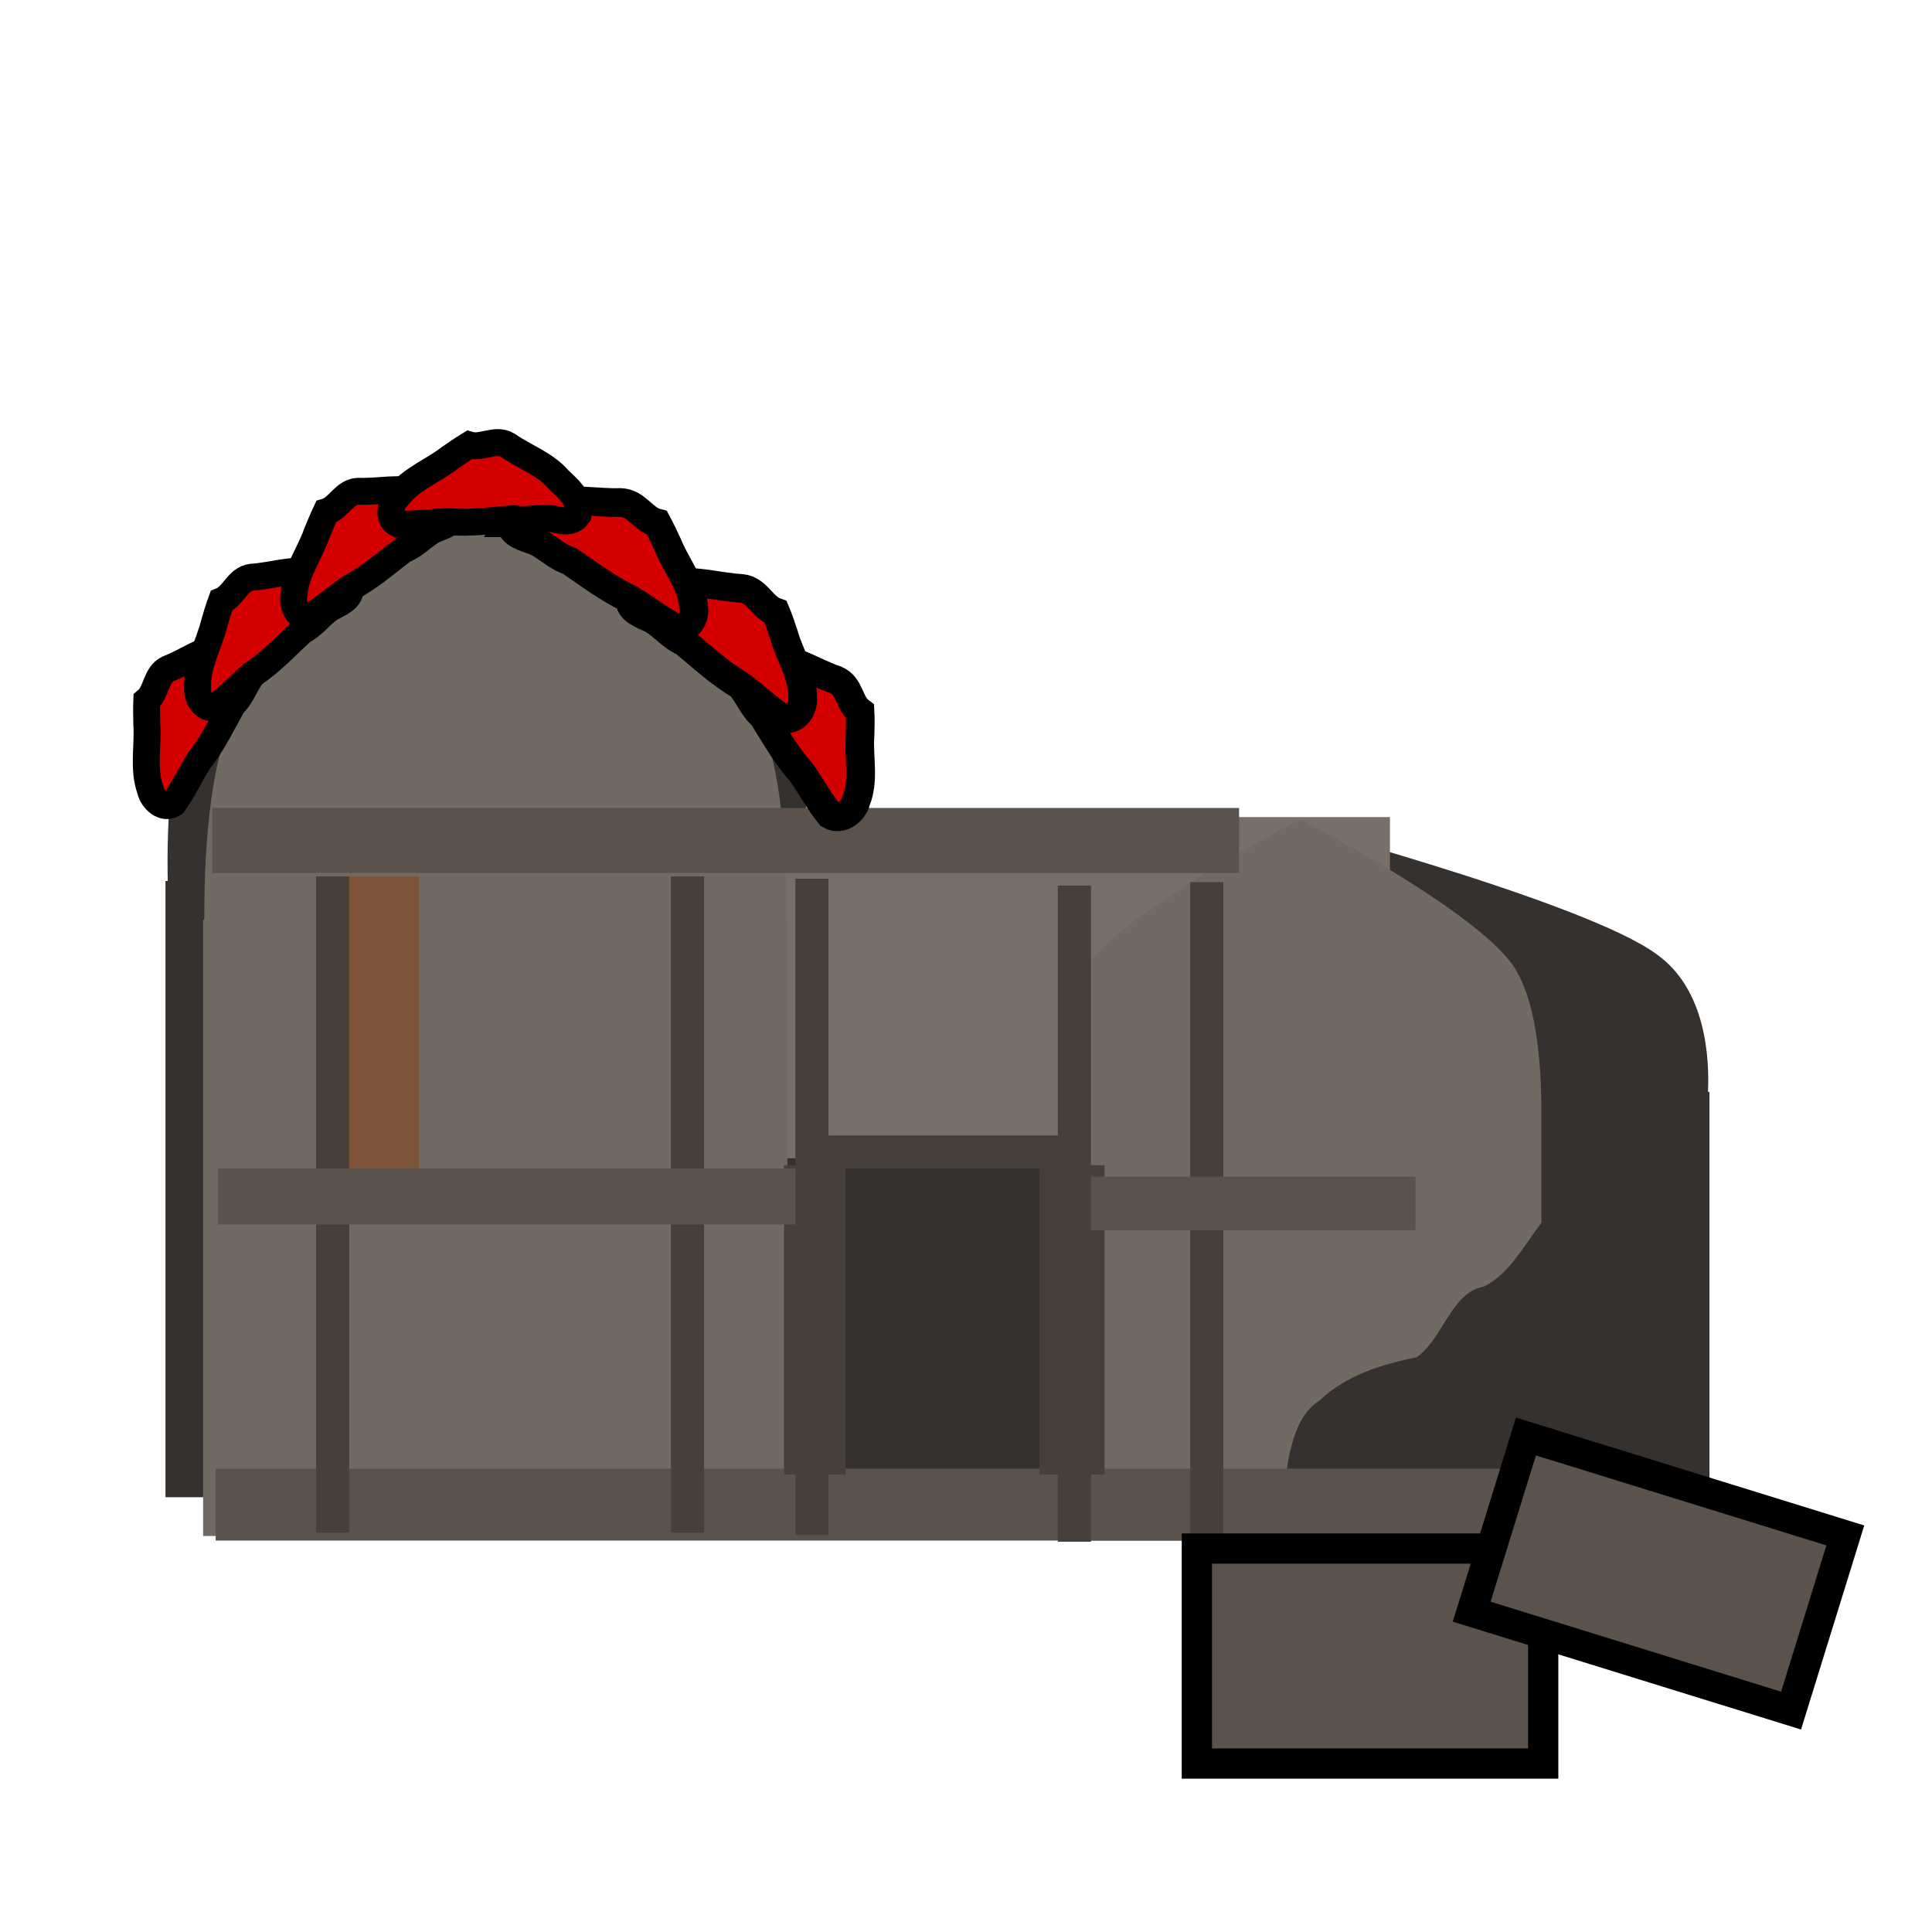
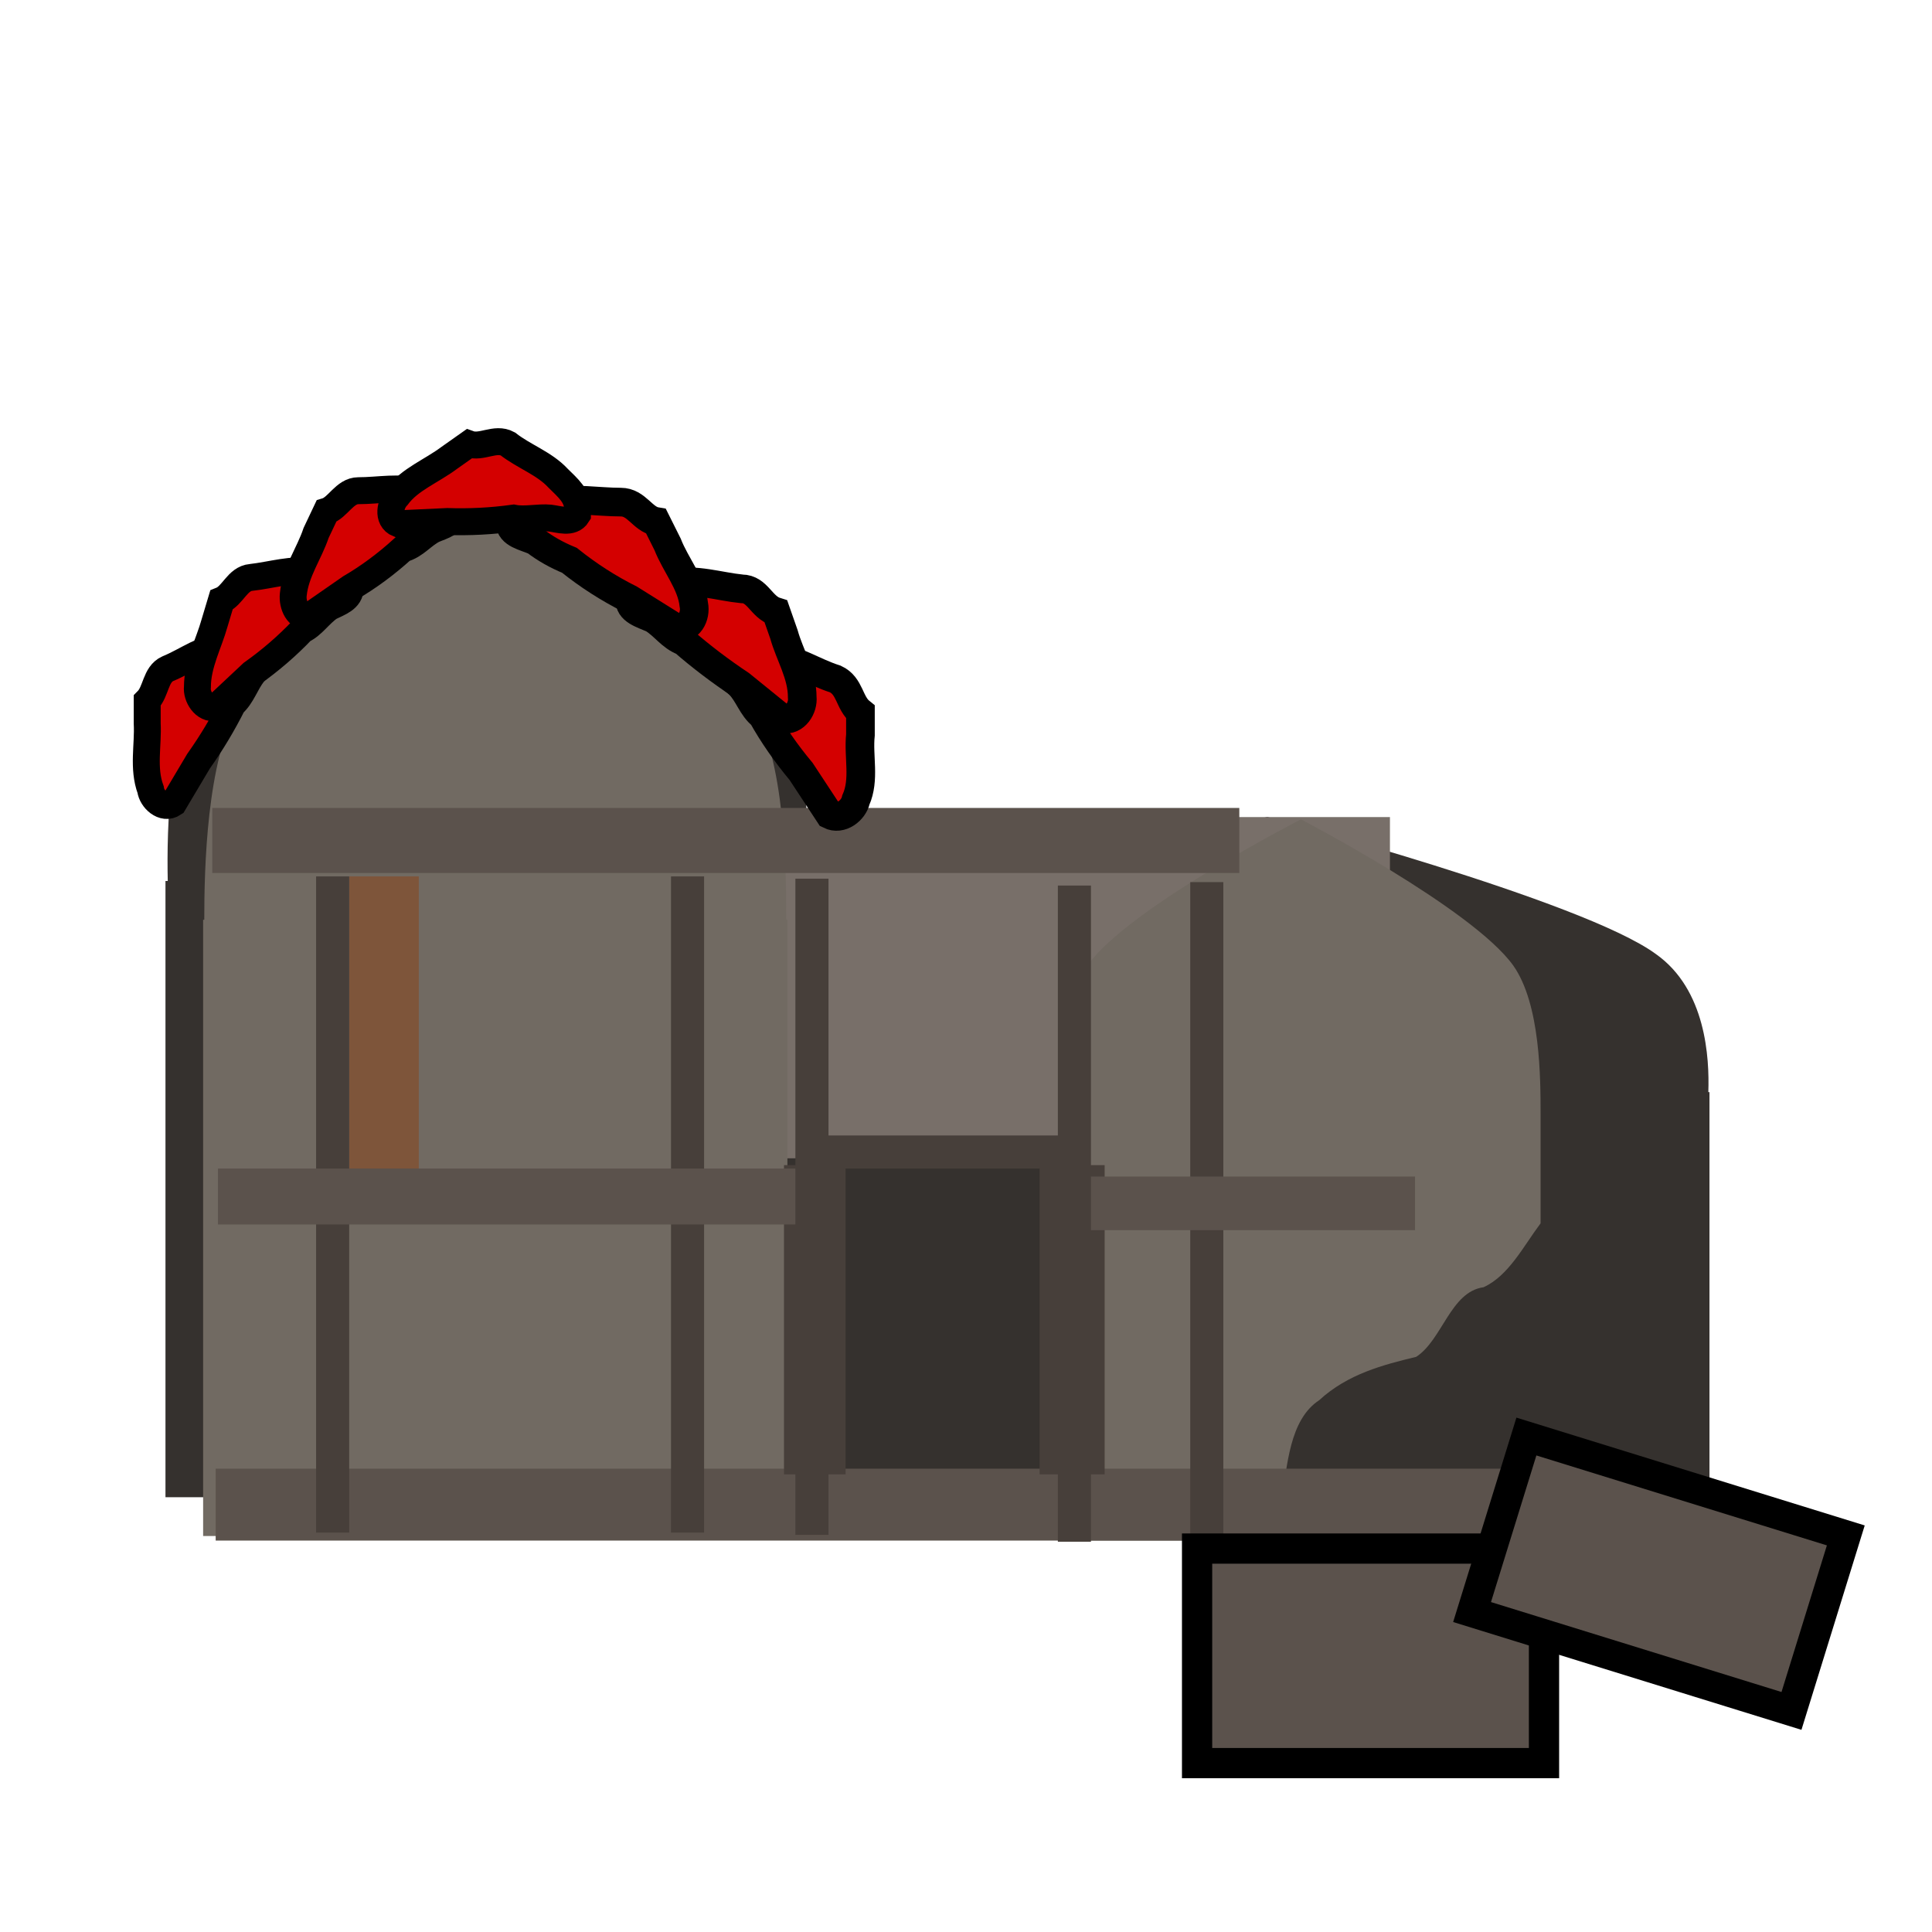
- <svg xmlns="http://www.w3.org/2000/svg" width="64" height="64" viewBox="0 0 16.93 16.93" version="1.1" id="svg50">
-   <defs id="defs54" />
-   <path d="m 11.105,7.164 c 0,0 -2.796,0.726 -3.422,1.196 C 7.243,8.675 7.216,9.279 7.23,9.568 H 7.203 V 13.04 H 14.98 V 9.568 H 14.967 C 14.98,9.279 14.953,8.668 14.514,8.36 13.875,7.891 11.105,7.164 11.105,7.164" style="opacity:1;fill:#35312e;fill-opacity:1;stroke:none;stroke-width:0.638;stroke-miterlimit:4;stroke-dasharray:none;stroke-opacity:1" id="path2" />
-   <path d="M4.28 284.05s-2.02 1.12-2.48 1.85c-.32.5-.34 1.43-.33 1.89h-.02v5.4h5.64v-5.4h-.01c.01-.46-.01-1.4-.33-1.89-.46-.73-2.47-1.85-2.47-1.85" style="opacity:1;fill:#35312e;fill-opacity:1;stroke:none;stroke-width:.677;stroke-miterlimit:4;stroke-dasharray:none;stroke-opacity:1" transform="translate(0 -280.07)" id="path4" />
-   <path d="m 3.36,7.16 h 8.82 v 2.99 H 3.36 Z" style="opacity:1;fill:#786f69;fill-opacity:1;stroke:none;stroke-width:0.63;stroke-miterlimit:4;stroke-dasharray:none;stroke-opacity:1" id="path6" />
-   <path d="M4.34 284.4s-1.83 1.12-2.25 1.85c-.28.49-.3 1.43-.3 1.88h-.01v5.4H6.9v-5.4h-.01c0-.45-.01-1.4-.3-1.88-.42-.73-2.25-1.86-2.25-1.86" style="opacity:1;fill:#716a62;fill-opacity:1;stroke:none;stroke-width:.645;stroke-miterlimit:4;stroke-dasharray:none;stroke-opacity:1" transform="translate(0 -280.07)" id="path8" />
-   <path style="opacity:1;fill:#716a62;fill-opacity:1;stroke:none;stroke-width:0.488;stroke-miterlimit:4;stroke-dasharray:none;stroke-opacity:1" d="m 11.396,7.18 c 0,0 -1.516,0.777 -1.868,1.279 -0.234,0.344 -0.25,0.99 -0.242,1.307 h -0.016 v 3.734 h 1.808 c 0.055,-0.112 0.107,-0.227 0.157,-0.342 0.049,-0.318 0.07,-0.72 0.327,-0.885 0.248,-0.231 0.555,-0.318 0.853,-0.38 0.226,-0.157 0.305,-0.57 0.584,-0.617 0.218,-0.103 0.351,-0.353 0.508,-0.561 V 9.765 c 0,-0.316 -0.015,-0.963 -0.25,-1.307 C 12.904,7.957 11.396,7.18 11.396,7.18 Z" id="path10" />
-   <path d="M1.89 292.94h12.8v.63H1.89z" style="opacity:1;fill:#5b524c;fill-opacity:1;stroke:none;stroke-width:1.854;stroke-miterlimit:4;stroke-dasharray:none;stroke-opacity:1" transform="translate(0 -280.07)" id="path12" />
-   <path d="m 1.86,7.08 h 8.998 V 7.65 H 1.86 Z" style="opacity:1;fill:#5b524c;fill-opacity:1;stroke:none;stroke-width:1.47;stroke-miterlimit:4;stroke-dasharray:none;stroke-opacity:1" id="path16" />
-   <path d="M7.08 290.02h2.29v.29H7.08z" style="opacity:1;fill:#473f3a;fill-opacity:1;stroke:none;stroke-width:.535;stroke-miterlimit:4;stroke-dasharray:none;stroke-opacity:1" transform="translate(0 -280.07)" id="path18" />
-   <path d="M290.27-9.68h2.71v.57h-2.71z" style="opacity:1;fill:#473f3a;fill-opacity:1;stroke:none;stroke-width:.81;stroke-miterlimit:4;stroke-dasharray:none;stroke-opacity:1" transform="rotate(90 140.03 -140.03)" id="path20" />
-   <path d="M290.27-7.41h2.71v.54h-2.71z" style="opacity:1;fill:#473f3a;fill-opacity:1;stroke:none;stroke-width:.79;stroke-miterlimit:4;stroke-dasharray:none;stroke-opacity:1" transform="rotate(90 140.03 -140.03)" id="path22" />
-   <path d="m 3.673,7.68 v 2.86 H 3.06 V 7.68 Z" style="opacity:1;fill:#7e553a;fill-opacity:1;stroke:none;stroke-width:0.864;stroke-miterlimit:4;stroke-dasharray:none;stroke-opacity:1" id="path24" />
-   <path d="M287.74-3.06h5.75v.29h-5.75zm0-3.11h5.75v.29h-5.75zm.05-4.55h5.75v.29h-5.75z" style="opacity:1;fill:#473f3a;fill-opacity:1;stroke:none;stroke-width:.848;stroke-miterlimit:4;stroke-dasharray:none;stroke-opacity:1" transform="rotate(90 140.03 -140.03)" id="path38" />
-   <path d="m 9.53,10.31 h 2.874 v 0.47 H 9.53 Z" style="opacity:1;fill:#5b524c;fill-opacity:1;stroke:none;stroke-width:0.757;stroke-miterlimit:4;stroke-dasharray:none;stroke-opacity:1" id="path42" />
-   <path d="M1.91 290.31h5.17v.49H1.91z" style="opacity:1;fill:#5b524c;fill-opacity:1;stroke:none;stroke-width:1.036;stroke-miterlimit:4;stroke-dasharray:none;stroke-opacity:1" transform="translate(0 -280.07)" id="path44" />
-   <path d="M287.76-7.26h5.75v.29h-5.75zm.06-2.3h5.75v.29h-5.75z" style="opacity:1;fill:#473f3a;fill-opacity:1;stroke:none;stroke-width:.848;stroke-miterlimit:4;stroke-dasharray:none;stroke-opacity:1" transform="rotate(90 140.03 -140.03)" id="path46" />
-   <g id="g943" transform="translate(0.04147696,0.4841264)">
-     <path id="path866" d="M 2.284,5.202 C 2.324,5.295 2.229,5.364 2.174,5.423 2.107,5.506 2.078,5.615 1.999,5.689 1.905,5.856 1.823,6.031 1.702,6.182 1.625,6.305 1.563,6.439 1.478,6.558 1.391,6.616 1.293,6.52 1.276,6.436 1.21,6.251 1.258,6.053 1.245,5.862 c -0.002,-0.069 -0.003,-0.139 -2.524e-4,-0.208 0.089,-0.074 0.076,-0.225 0.188,-0.278 0.168,-0.065 0.317,-0.182 0.5,-0.205 0.103,-0.022 0.223,-0.062 0.317,0.006 0.012,0.008 0.023,0.016 0.034,0.025 z" style="fill:#d40000;fill-opacity:1;stroke:#000000;stroke-width:0.236;stroke-linecap:butt;stroke-linejoin:miter;stroke-miterlimit:4;stroke-dasharray:none;stroke-opacity:1" />
-     <path id="path866-8" d="M 3.027,4.667 C 3.036,4.767 2.925,4.804 2.854,4.844 2.765,4.902 2.704,4.997 2.607,5.044 2.466,5.175 2.334,5.317 2.174,5.423 2.062,5.517 1.963,5.626 1.845,5.713 1.745,5.742 1.68,5.621 1.69,5.535 1.684,5.339 1.79,5.165 1.836,4.979 1.855,4.913 1.875,4.846 1.899,4.781 2.007,4.738 2.039,4.59 2.163,4.574 c 0.18,-0.011 0.357,-0.077 0.538,-0.043 0.104,0.01 0.232,0.009 0.3,0.102 0.009,0.011 0.017,0.022 0.025,0.034 z" style="fill:#d40000;fill-opacity:1;stroke:#000000;stroke-width:0.236;stroke-linecap:butt;stroke-linejoin:miter;stroke-miterlimit:4;stroke-dasharray:none;stroke-opacity:1" />
-     <path id="path866-9" d="M 3.95,3.999 C 3.95,4.1 3.835,4.126 3.761,4.158 3.666,4.208 3.596,4.296 3.495,4.333 3.342,4.449 3.197,4.577 3.027,4.667 2.906,4.75 2.797,4.848 2.671,4.923 2.569,4.942 2.516,4.816 2.534,4.731 c 0.013,-0.196 0.136,-0.359 0.2,-0.539 0.026,-0.064 0.052,-0.128 0.082,-0.191 0.111,-0.033 0.159,-0.177 0.283,-0.18 0.18,0.007 0.363,-0.042 0.54,0.011 0.103,0.021 0.23,0.032 0.289,0.131 0.008,0.012 0.015,0.024 0.022,0.036 z" style="fill:#d40000;fill-opacity:1;stroke:#000000;stroke-width:0.236;stroke-linecap:butt;stroke-linejoin:miter;stroke-miterlimit:4;stroke-dasharray:none;stroke-opacity:1" />
-     <path id="path866-6" d="m 6.319,5.3 c -0.045,0.093 0.063,0.162 0.125,0.221 0.076,0.083 0.109,0.192 0.197,0.266 0.106,0.167 0.2,0.342 0.337,0.493 0.088,0.124 0.157,0.257 0.254,0.376 0.098,0.058 0.209,-0.037 0.228,-0.122 0.075,-0.185 0.02,-0.383 0.035,-0.574 0.002,-0.069 0.004,-0.139 2.857e-4,-0.208 C 7.395,5.678 7.41,5.527 7.283,5.474 7.093,5.409 6.925,5.292 6.717,5.269 6.601,5.247 6.465,5.207 6.358,5.275 6.345,5.283 6.332,5.291 6.319,5.3 Z" style="fill:#d40000;fill-opacity:1;stroke:#000000;stroke-width:0.251;stroke-linecap:butt;stroke-linejoin:miter;stroke-miterlimit:4;stroke-dasharray:none;stroke-opacity:1" />
-     <path id="path866-8-0" d="M 5.479,4.765 C 5.468,4.865 5.595,4.902 5.675,4.942 5.775,5 5.844,5.095 5.954,5.142 6.113,5.273 6.263,5.415 6.445,5.521 6.571,5.615 6.683,5.724 6.816,5.811 6.93,5.84 7.003,5.719 6.992,5.633 6.999,5.437 6.879,5.263 6.827,5.077 6.805,5.011 6.783,4.944 6.756,4.879 6.634,4.836 6.597,4.687 6.457,4.672 6.254,4.661 6.053,4.594 5.848,4.629 c -0.118,0.01 -0.262,0.009 -0.34,0.102 -0.01,0.011 -0.02,0.022 -0.028,0.034 z" style="fill:#d40000;fill-opacity:1;stroke:#000000;stroke-width:0.251;stroke-linecap:butt;stroke-linejoin:miter;stroke-miterlimit:4;stroke-dasharray:none;stroke-opacity:1" />
-     <path id="path866-9-7" d="m 4.434,4.097 c 2.875e-4,0.101 0.13,0.127 0.214,0.159 0.107,0.05 0.186,0.138 0.301,0.175 C 5.121,4.547 5.286,4.675 5.479,4.765 5.615,4.848 5.739,4.946 5.881,5.021 5.998,5.04 6.057,4.914 6.036,4.829 6.021,4.633 5.883,4.471 5.81,4.29 5.78,4.226 5.751,4.162 5.717,4.099 5.591,4.067 5.537,3.923 5.396,3.919 5.193,3.926 4.986,3.877 4.785,3.929 4.669,3.95 4.526,3.961 4.458,4.061 c -0.009,0.012 -0.017,0.024 -0.025,0.036 z" style="fill:#d40000;fill-opacity:1;stroke:#000000;stroke-width:0.251;stroke-linecap:butt;stroke-linejoin:miter;stroke-miterlimit:4;stroke-dasharray:none;stroke-opacity:1" />
-     <path id="path866-91" d="m 5.023,4.028 c -0.055,0.085 -0.165,0.044 -0.245,0.03 -0.106,-0.01 -0.213,0.027 -0.318,0.003 -0.191,0.015 -0.383,0.043 -0.575,0.026 -0.146,0.004 -0.291,0.027 -0.437,0.022 -0.096,-0.04 -0.072,-0.174 -0.011,-0.235 0.117,-0.158 0.309,-0.227 0.461,-0.344 0.057,-0.04 0.114,-0.079 0.173,-0.115 0.111,0.033 0.229,-0.062 0.336,0.002 0.147,0.104 0.327,0.162 0.447,0.302 0.075,0.073 0.176,0.151 0.171,0.267 3.661e-4,0.014 -2.07e-4,0.028 -0.002,0.042 z" style="fill:#d40000;fill-opacity:1;stroke:#000000;stroke-width:0.236;stroke-linecap:butt;stroke-linejoin:miter;stroke-miterlimit:4;stroke-dasharray:none;stroke-opacity:1" />
-   </g>
-   <rect style="opacity:1;fill:#5b524c;fill-opacity:1;stroke:#000000;stroke-width:0.265;stroke-miterlimit:4;stroke-dasharray:none;stroke-opacity:1" id="rect996" width="3.035" height="1.884" x="10.488" y="13.57" />
-   <rect style="opacity:1;fill:#5b524c;fill-opacity:1;stroke:#000000;stroke-width:0.265;stroke-miterlimit:4;stroke-dasharray:none;stroke-opacity:1" id="rect998" width="2.93" height="1.607" x="16.497" y="8.069" transform="rotate(17.20688)" />
+ <svg xmlns="http://www.w3.org/2000/svg" width="64" height="64" viewBox="0 0 16.93 16.93">
+   <path d="M11.1 7.16s-2.8.73-3.42 1.2c-.44.31-.46.92-.45 1.2H7.2v3.48h7.78V9.57h-.01c.01-.3-.02-.9-.46-1.21-.64-.47-3.4-1.2-3.4-1.2" style="opacity:1;fill:#35312e;fill-opacity:1;stroke:none;stroke-width:.638;stroke-miterlimit:4;stroke-dasharray:none;stroke-opacity:1" />
+   <path d="M4.28 284.05s-2.02 1.12-2.48 1.85c-.32.5-.34 1.43-.33 1.89h-.02v5.4h5.64v-5.4h-.01c.01-.46-.01-1.4-.33-1.89-.46-.73-2.47-1.85-2.47-1.85" style="opacity:1;fill:#35312e;fill-opacity:1;stroke:none;stroke-width:.677;stroke-miterlimit:4;stroke-dasharray:none;stroke-opacity:1" transform="translate(0 -280.07)" />
+   <path d="M3.36 7.16h8.82v2.99H3.36Z" style="opacity:1;fill:#786f69;fill-opacity:1;stroke:none;stroke-width:.63;stroke-miterlimit:4;stroke-dasharray:none;stroke-opacity:1" />
+   <path d="M4.34 284.4s-1.83 1.12-2.25 1.85c-.28.49-.3 1.43-.3 1.88h-.01v5.4H6.9v-5.4h-.01c0-.45-.01-1.4-.3-1.88-.42-.73-2.25-1.86-2.25-1.86" style="opacity:1;fill:#716a62;fill-opacity:1;stroke:none;stroke-width:.645;stroke-miterlimit:4;stroke-dasharray:none;stroke-opacity:1" transform="translate(0 -280.07)" />
+   <path d="M11.4 7.18s-1.52.78-1.87 1.28c-.24.34-.25.99-.24 1.3h-.02v3.74h1.8l.16-.34c.05-.32.07-.72.33-.89.25-.23.56-.31.85-.38.23-.15.3-.57.59-.61.22-.1.35-.36.5-.56v-.95c0-.32 0-.97-.24-1.31-.36-.5-1.86-1.28-1.86-1.28" style="opacity:1;fill:#716a62;fill-opacity:1;stroke:none;stroke-width:.488;stroke-miterlimit:4;stroke-dasharray:none;stroke-opacity:1" />
+   <path d="M1.89 292.94h12.8v.63H1.89z" style="opacity:1;fill:#5b524c;fill-opacity:1;stroke:none;stroke-width:1.854;stroke-miterlimit:4;stroke-dasharray:none;stroke-opacity:1" transform="translate(0 -280.07)" />
+   <path d="M1.86 7.08h9v.57h-9Z" style="opacity:1;fill:#5b524c;fill-opacity:1;stroke:none;stroke-width:1.47;stroke-miterlimit:4;stroke-dasharray:none;stroke-opacity:1" />
+   <path d="M7.08 290.02h2.29v.29H7.08z" style="opacity:1;fill:#473f3a;fill-opacity:1;stroke:none;stroke-width:.535;stroke-miterlimit:4;stroke-dasharray:none;stroke-opacity:1" transform="translate(0 -280.07)" />
+   <path d="M290.27-9.68h2.71v.57h-2.71z" style="opacity:1;fill:#473f3a;fill-opacity:1;stroke:none;stroke-width:.81;stroke-miterlimit:4;stroke-dasharray:none;stroke-opacity:1" transform="rotate(90 140.03 -140.03)" />
+   <path d="M290.27-7.41h2.71v.54h-2.71z" style="opacity:1;fill:#473f3a;fill-opacity:1;stroke:none;stroke-width:.79;stroke-miterlimit:4;stroke-dasharray:none;stroke-opacity:1" transform="rotate(90 140.03 -140.03)" />
+   <path d="M3.67 7.68v2.86h-.61V7.68Z" style="opacity:1;fill:#7e553a;fill-opacity:1;stroke:none;stroke-width:.864;stroke-miterlimit:4;stroke-dasharray:none;stroke-opacity:1" />
+   <path d="M287.74-3.06h5.75v.29h-5.75zm0-3.11h5.75v.29h-5.75zm.05-4.55h5.75v.29h-5.75z" style="opacity:1;fill:#473f3a;fill-opacity:1;stroke:none;stroke-width:.848;stroke-miterlimit:4;stroke-dasharray:none;stroke-opacity:1" transform="rotate(90 140.03 -140.03)" />
+   <path d="M9.53 10.31h2.87v.47H9.53Z" style="opacity:1;fill:#5b524c;fill-opacity:1;stroke:none;stroke-width:.757;stroke-miterlimit:4;stroke-dasharray:none;stroke-opacity:1" />
+   <path d="M1.91 290.31h5.17v.49H1.91z" style="opacity:1;fill:#5b524c;fill-opacity:1;stroke:none;stroke-width:1.036;stroke-miterlimit:4;stroke-dasharray:none;stroke-opacity:1" transform="translate(0 -280.07)" />
+   <path d="M287.76-7.26h5.75v.29h-5.75zm.06-2.3h5.75v.29h-5.75z" style="opacity:1;fill:#473f3a;fill-opacity:1;stroke:none;stroke-width:.848;stroke-miterlimit:4;stroke-dasharray:none;stroke-opacity:1" transform="rotate(90 140.03 -140.03)" />
+   <path d="M2.28 5.2c.04.1-.05.16-.1.22-.07.09-.1.2-.18.27q-.13.26-.3.5l-.22.37c-.09.06-.19-.04-.2-.12-.07-.19-.02-.39-.03-.58v-.2c.08-.08.07-.23.18-.28.17-.07.32-.19.5-.2.1-.03.23-.07.32 0z" style="fill:#d40000;fill-opacity:1;stroke:#000;stroke-width:.236;stroke-linecap:butt;stroke-linejoin:miter;stroke-miterlimit:4;stroke-dasharray:none;stroke-opacity:1" transform="translate(.04 .48)" />
+   <path d="M3.03 4.67c0 .1-.1.13-.18.17-.09.06-.15.16-.24.2q-.2.21-.44.38l-.32.3c-.1.02-.17-.1-.16-.18 0-.2.1-.38.15-.56l.06-.2c.1-.04.14-.19.26-.2.18-.02.36-.08.54-.05.1.01.23.01.3.1z" style="fill:#d40000;fill-opacity:1;stroke:#000;stroke-width:.236;stroke-linecap:butt;stroke-linejoin:miter;stroke-miterlimit:4;stroke-dasharray:none;stroke-opacity:1" transform="translate(.04 .48)" />
+   <path d="M3.95 4c0 .1-.12.13-.19.16-.1.05-.16.14-.27.17q-.22.2-.46.34l-.36.25c-.1.02-.15-.1-.14-.19.02-.2.14-.36.2-.54L2.82 4c.1-.03.16-.18.28-.18.18 0 .36-.04.54.01.1.02.23.03.29.13z" style="fill:#d40000;fill-opacity:1;stroke:#000;stroke-width:.236;stroke-linecap:butt;stroke-linejoin:miter;stroke-miterlimit:4;stroke-dasharray:none;stroke-opacity:1" transform="translate(.04 .48)" />
+   <path d="M6.32 5.3c-.05.1.06.16.12.22.08.08.11.2.2.27q.14.25.34.49l.25.38c.1.05.21-.04.23-.13.08-.18.02-.38.04-.57v-.2c-.1-.08-.09-.23-.22-.29-.19-.06-.36-.18-.56-.2-.12-.02-.26-.06-.36 0z" style="fill:#d40000;fill-opacity:1;stroke:#000;stroke-width:.251;stroke-linecap:butt;stroke-linejoin:miter;stroke-miterlimit:4;stroke-dasharray:none;stroke-opacity:1" transform="translate(.04 .48)" />
+   <path d="M5.48 4.77c-.01.1.11.13.2.17.1.06.16.16.27.2q.23.2.5.38l.37.3c.11.02.18-.1.17-.19 0-.2-.11-.37-.16-.55l-.07-.2c-.13-.04-.16-.2-.3-.2-.2-.02-.4-.09-.61-.05-.12 0-.26 0-.34.1z" style="fill:#d40000;fill-opacity:1;stroke:#000;stroke-width:.251;stroke-linecap:butt;stroke-linejoin:miter;stroke-miterlimit:4;stroke-dasharray:none;stroke-opacity:1" transform="translate(.04 .48)" />
+   <path d="M4.43 4.1c0 .1.13.12.22.16q.13.1.3.17.25.2.53.34l.4.25c.12.02.18-.1.16-.2-.02-.19-.16-.35-.23-.53l-.1-.2c-.12-.02-.17-.17-.31-.17-.2 0-.41-.04-.61 0-.12.03-.26.04-.33.14z" style="fill:#d40000;fill-opacity:1;stroke:#000;stroke-width:.251;stroke-linecap:butt;stroke-linejoin:miter;stroke-miterlimit:4;stroke-dasharray:none;stroke-opacity:1" transform="translate(.04 .48)" />
+   <path d="M5.02 4.03c-.05.08-.16.04-.24.03-.1-.01-.22.02-.32 0q-.29.04-.58.03l-.43.02c-.1-.04-.07-.18-.01-.24.11-.15.3-.22.46-.34l.17-.12c.11.04.23-.06.34 0 .14.11.32.17.44.3.08.08.18.16.17.28z" style="fill:#d40000;fill-opacity:1;stroke:#000;stroke-width:.236;stroke-linecap:butt;stroke-linejoin:miter;stroke-miterlimit:4;stroke-dasharray:none;stroke-opacity:1" transform="translate(.04 .48)" />
+   <path d="M10.49 13.57h3.04v1.88h-3.04z" style="opacity:1;fill:#5b524c;fill-opacity:1;stroke:#000;stroke-width:.265;stroke-miterlimit:4;stroke-dasharray:none;stroke-opacity:1" />
+   <path d="M16.5 8.07h2.93v1.61H16.5z" style="opacity:1;fill:#5b524c;fill-opacity:1;stroke:#000;stroke-width:.265;stroke-miterlimit:4;stroke-dasharray:none;stroke-opacity:1" transform="rotate(17.2)" />
</svg>
